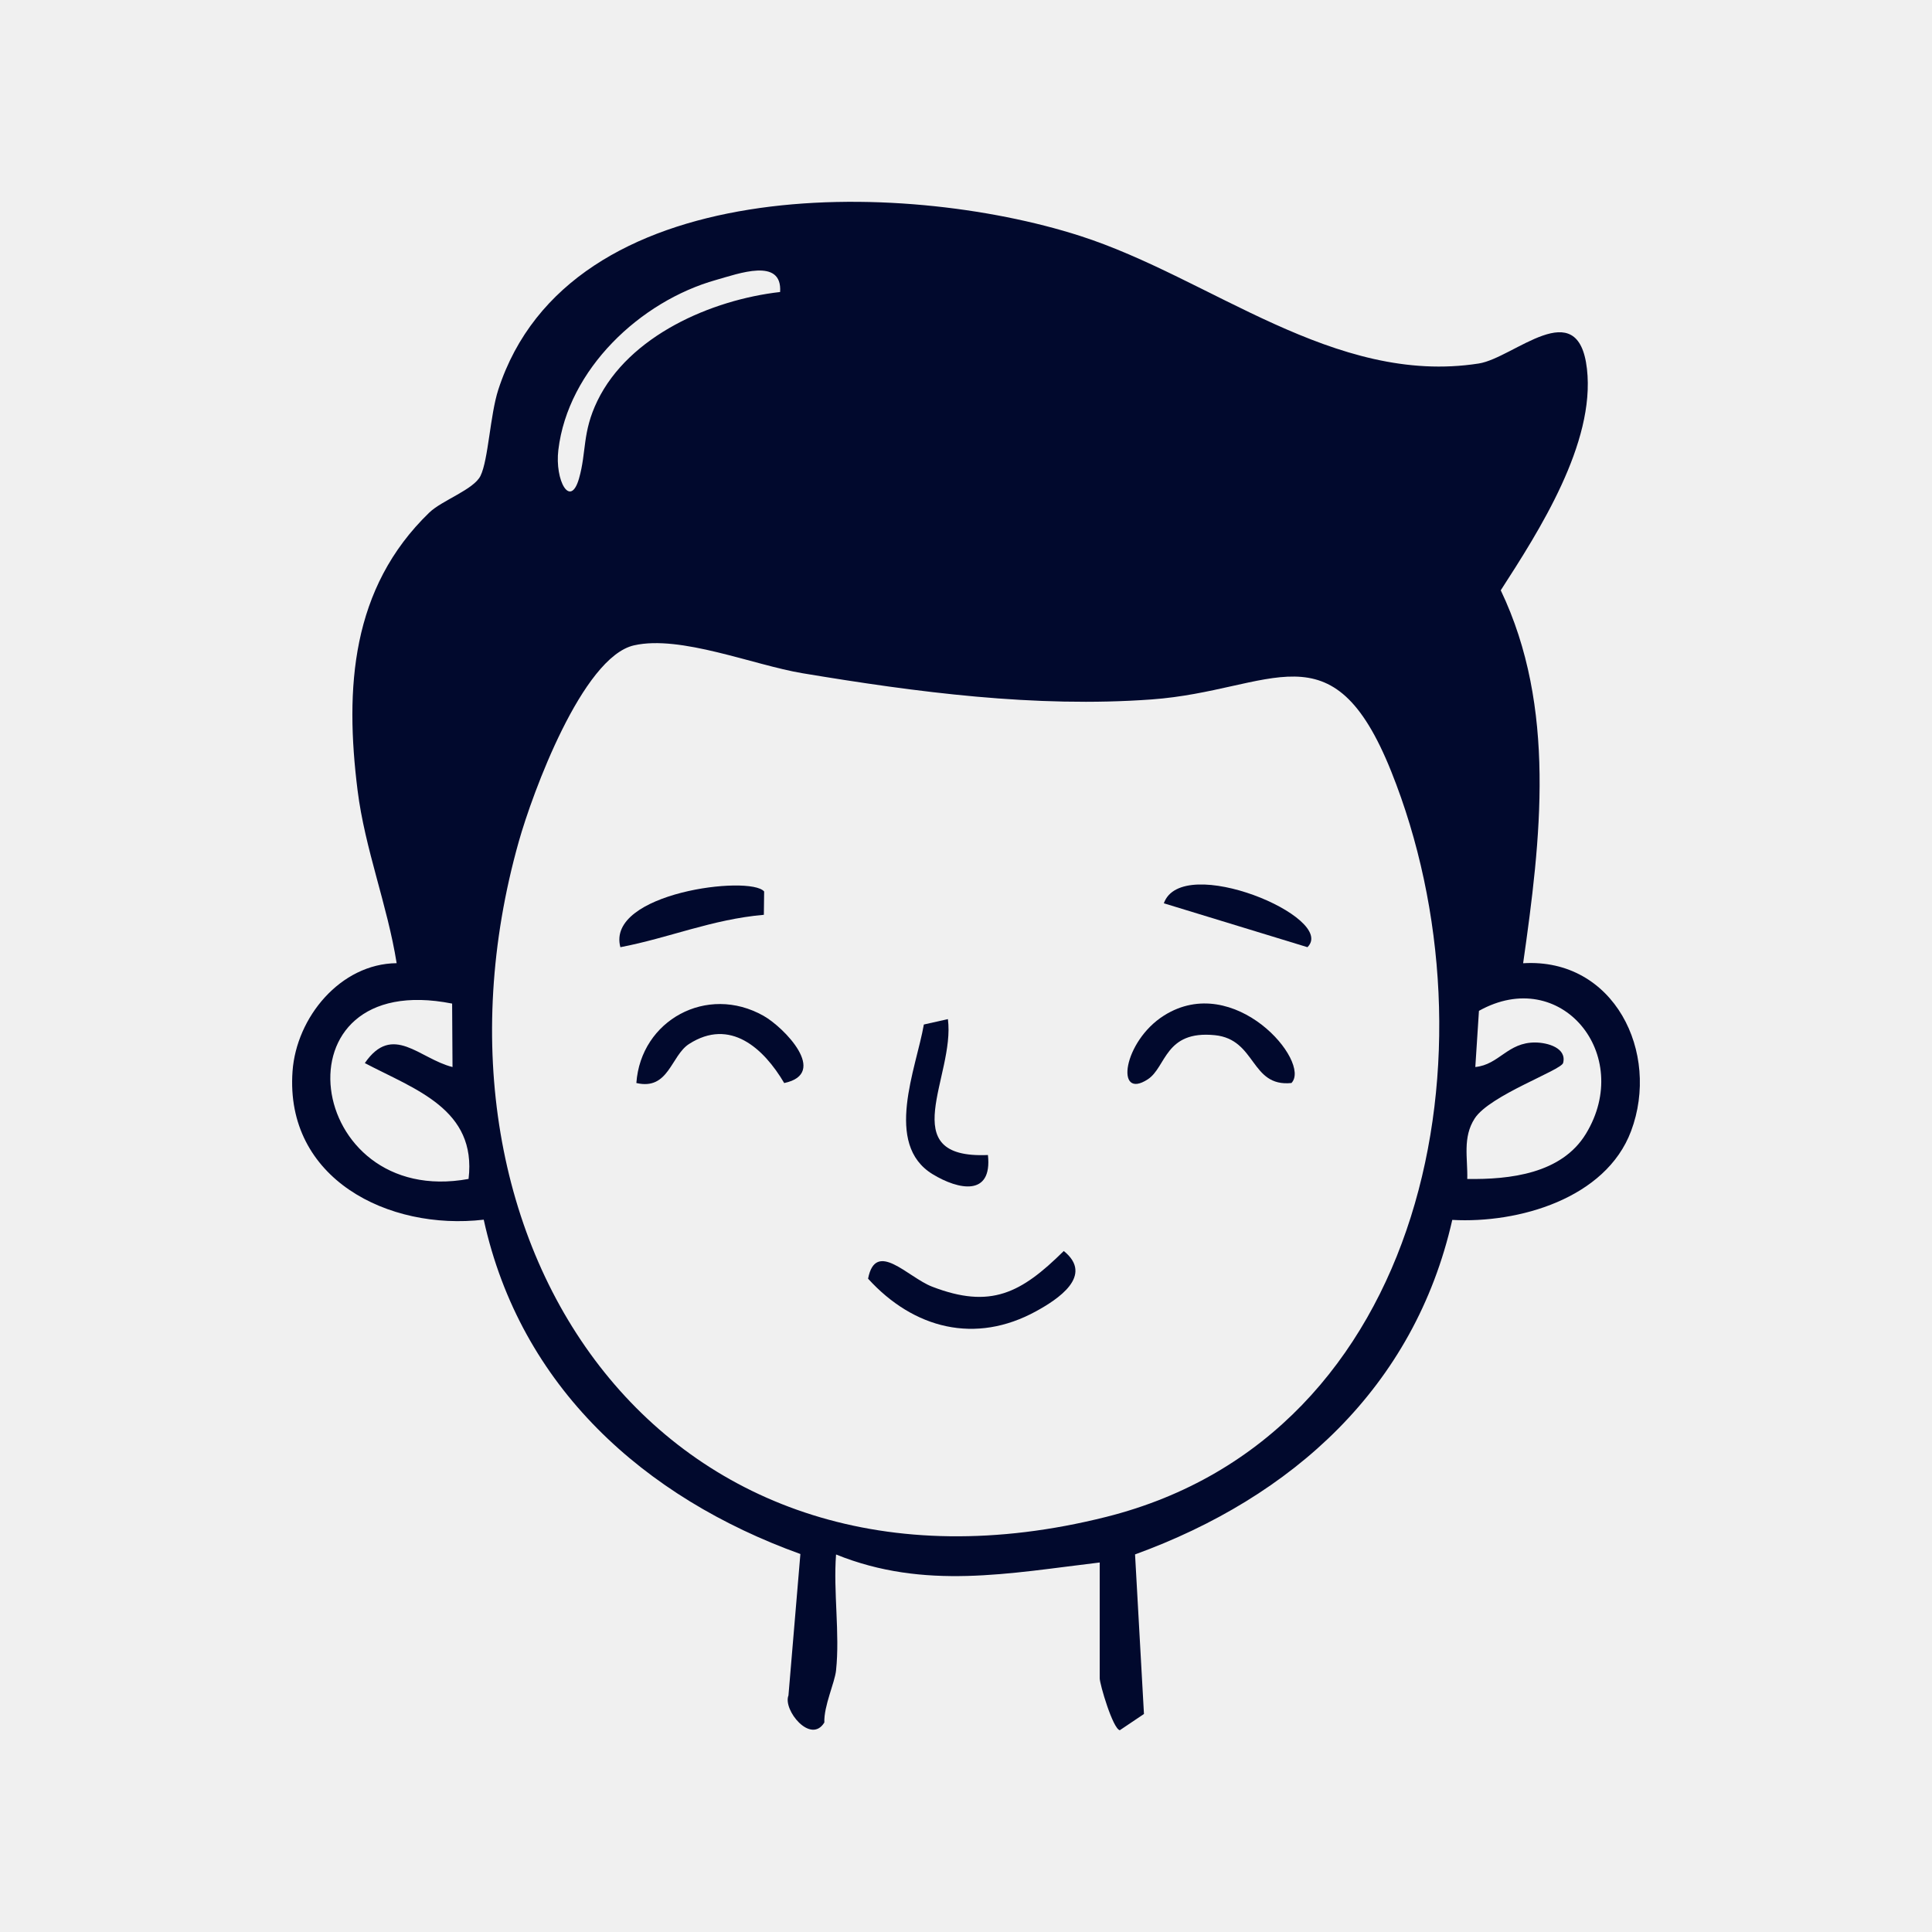
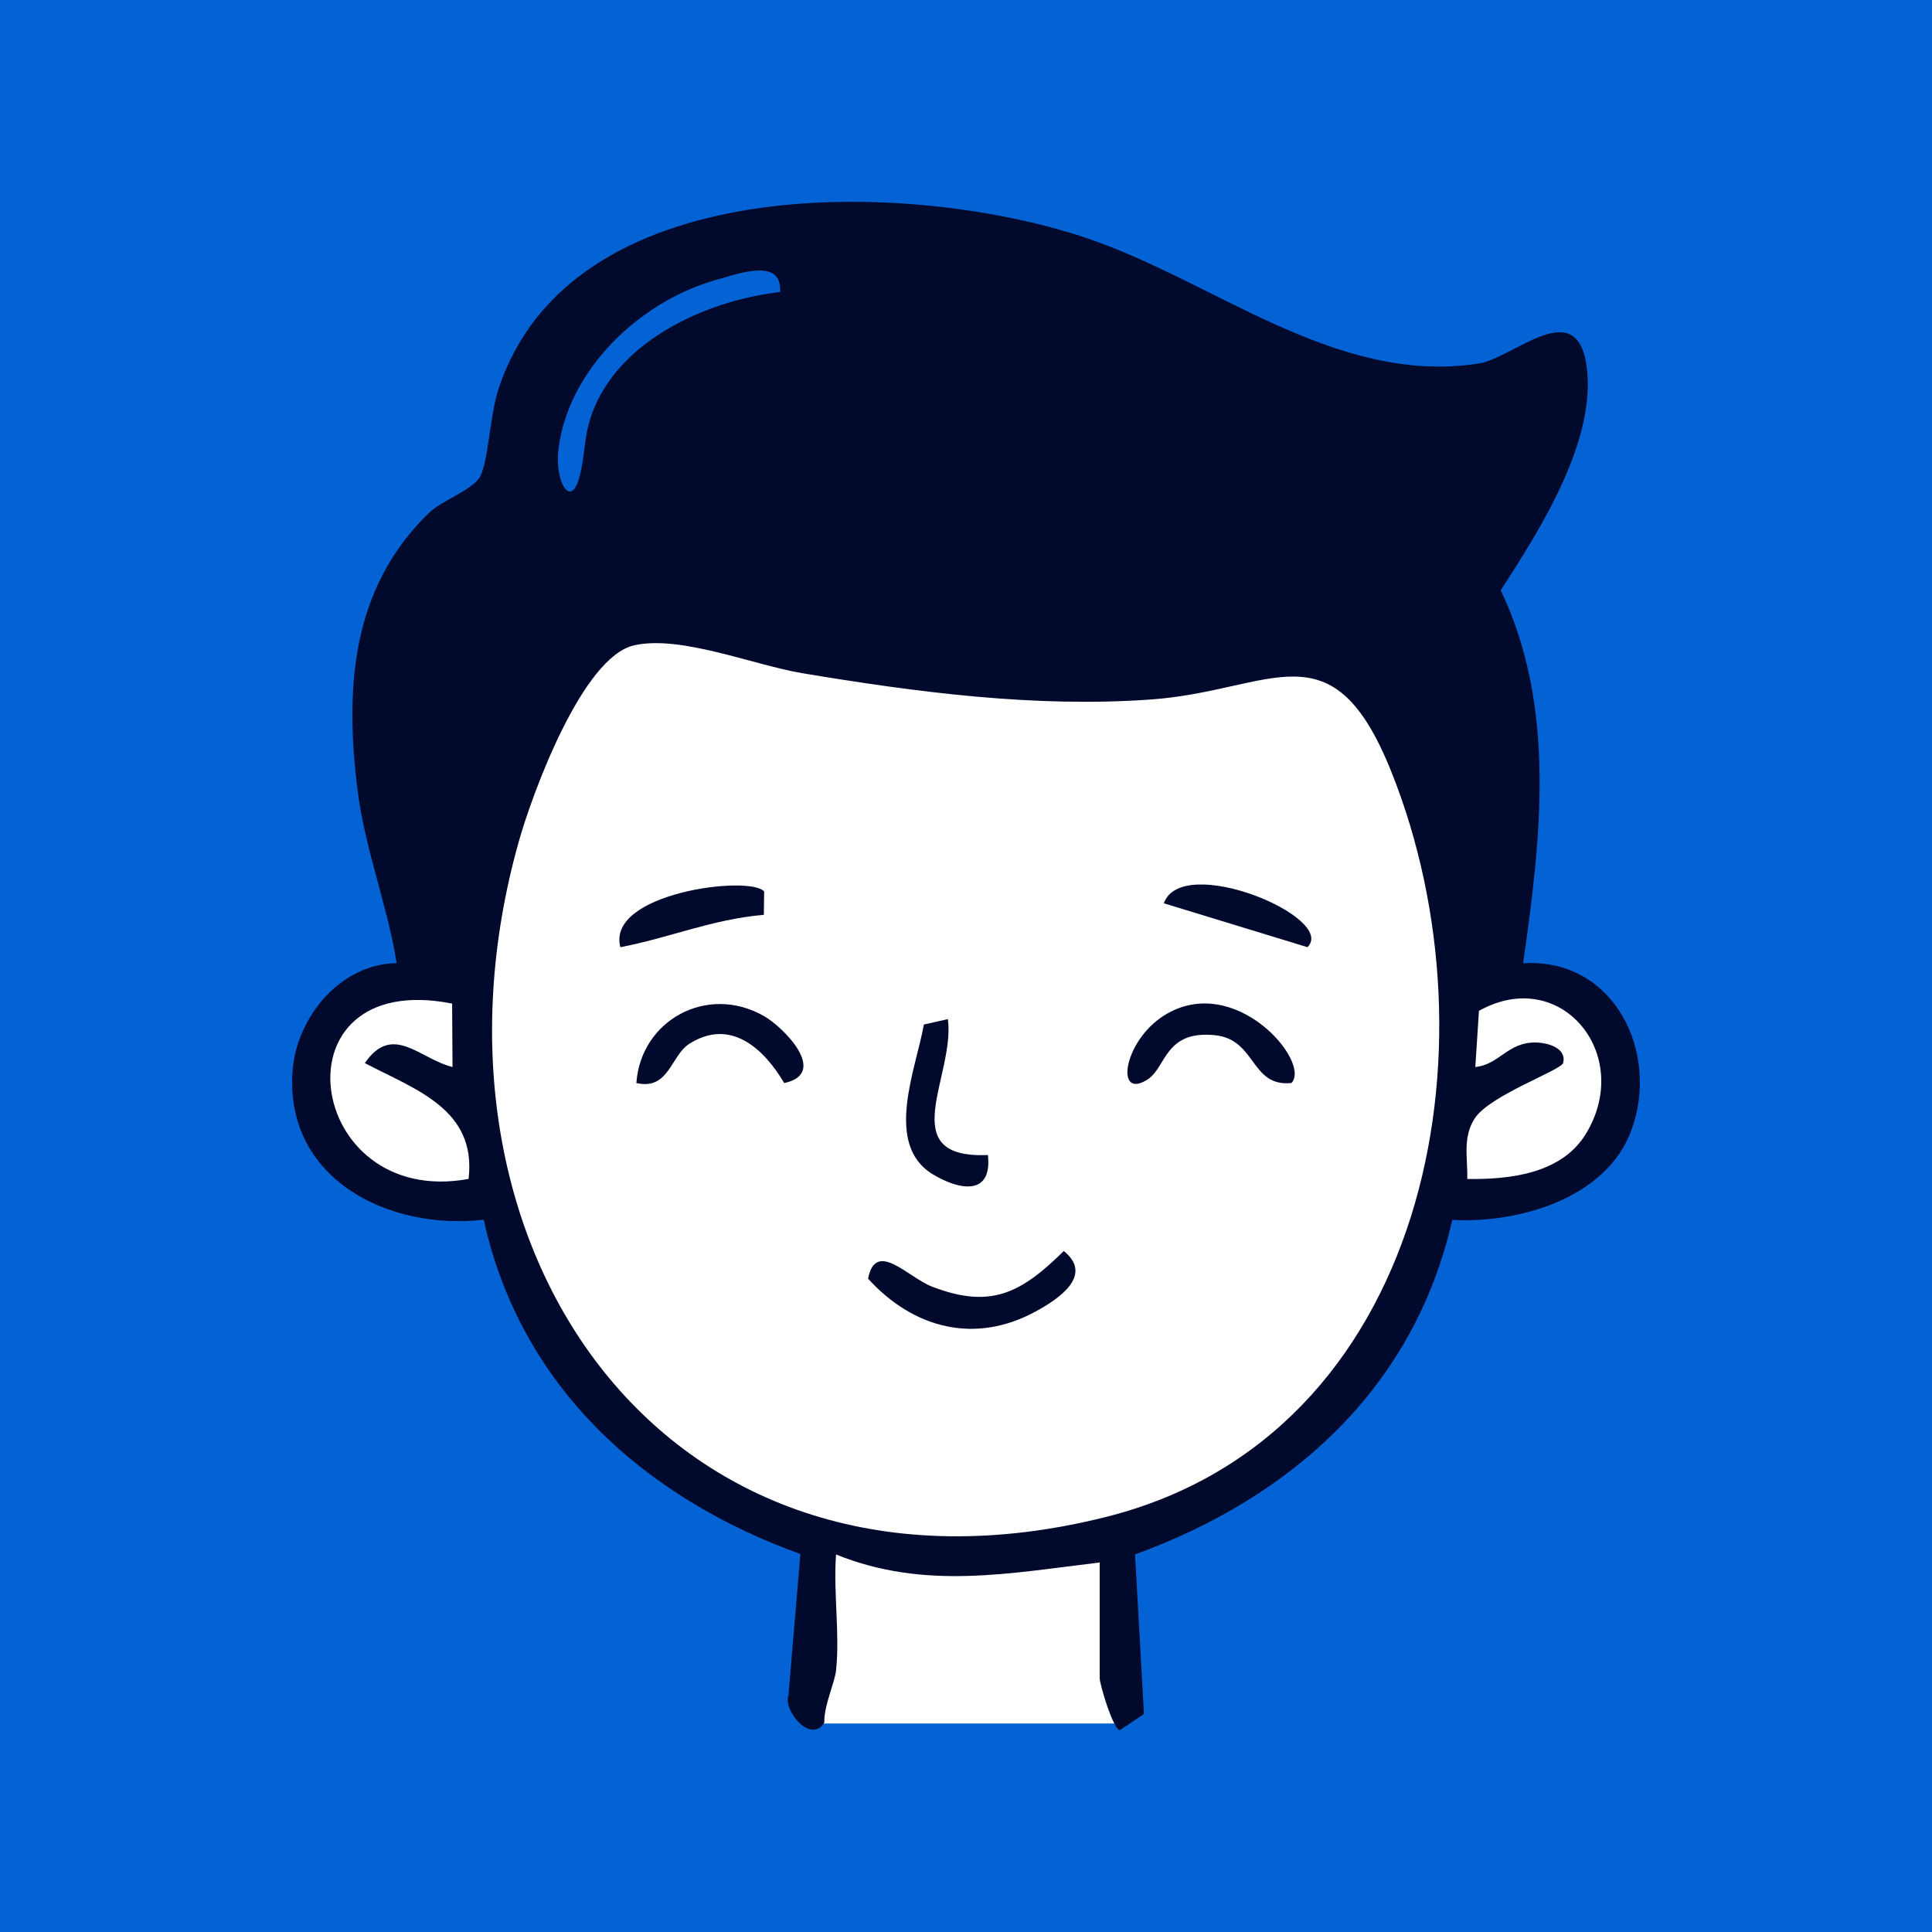
<svg xmlns="http://www.w3.org/2000/svg" id="Layer_1" data-name="Layer 1" viewBox="0 0 1080 1080">
  <defs>
    <style>
      .cls-1 {
+         fill: #0463d4;
+       }
+ 
+       .cls-2 {
+         fill: #fff;
+       }
+ 
+       .cls-3 {
        fill: #01092d;
      }
    </style>
  </defs>
-   <path class="cls-1" d="M467.37,933.72c-.76,7.09-6.88,19.84-6.56,29.17-7.58,12.41-23.29-7.07-20.06-15.11l6.67-79.08c-87.43-31.5-156.53-93.52-177.01-186.89-53.31,6.2-111.19-22.87-106.88-82.98,2.16-30.11,26.74-60.08,58.2-60.41-5.17-32.46-17.73-63.78-21.83-96.52-7.16-57.08-3.69-113.13,40.1-155.39,7.08-6.83,24.85-12.83,28.61-20.52,4.38-8.96,5.36-34.03,9.93-48.13,39.56-121.91,225.83-117.9,325.2-86,73.17,23.49,141.98,83.95,222.9,71.34,19.64-3.06,55.6-39.52,60.47,2.96,4.76,41.55-26.79,90.69-48.18,123.82,31.27,65.52,22.41,139.06,12.51,208.48,50.88-3.11,76.78,49.98,60.34,93.83-14.15,37.74-63.01,51.7-99.95,49.64-21.22,93.65-89.41,155.03-177.33,187l4.98,89.2-13.5,9.08c-3.91-.83-11.23-25.78-11.23-29.01v-64.76c-50.59,6-97.86,15.55-147.39-4.47-1.59,20.85,2.19,44.29,0,64.76ZM436.09,163.23c1.28-19.47-23.32-10.24-35.81-6.74-42.32,11.88-82.8,49.96-88.16,95.03-2.04,17.13,6.72,32.89,11.56,15.94,4.26-14.9,1.71-25.69,10.25-43.34,17.67-36.5,63.76-56.53,102.15-60.89ZM354.43,360.75c-28.92,6.56-56.81,82.63-64.44,109.73-63.68,226.07,82.11,439.37,328.35,377.48,180.04-45.25,220.98-262.94,159.39-416.65-33.22-82.91-66.21-45.25-133.99-40.32-65.01,4.73-131.28-4.02-195.15-14.65-27.3-4.54-68.16-21.49-94.15-15.59ZM252.74,561.01c-101.12-20.02-82.52,114.86,9.19,98.02,4.67-39.08-29.99-50.01-57.99-64.76,15.56-22.57,30.42-2.46,49.02,2.21l-.22-35.47ZM820.2,659.05c23.82.36,52.73-2.9,66.34-25.26,26.91-44.21-13.98-94.33-59.8-68.72l-2.03,31.4c13.36-1.31,18.02-13.83,33.56-13.71,6.92.06,17.65,3.07,15.53,11.43-1.04,4.1-40.99,18.03-49.42,31.01-6.91,10.64-3.85,22.35-4.17,33.84Z" />
-   <path class="cls-1" d="M594.66,699.32c17.14,13.85-3.62,27.16-15.41,33.64-33.96,18.66-68.48,9.86-93.99-18.17,4.27-22.01,22.22-.78,35.77,4.45,32.75,12.63,49.76,3.67,73.63-19.92Z" />
-   <path class="cls-1" d="M721.93,605.41c-23.03,2.35-19.49-24.4-42.84-26.74-28-2.8-27.07,17.85-37.42,24.64-18.52,12.15-13.87-21.2,9.03-35.63,39.36-24.79,82.53,25.98,71.23,37.72Z" />
-   <path class="cls-1" d="M355.73,605.41c2.49-35.08,39.48-55.39,71.08-37.57,11.5,6.49,36.67,32.29,11.57,37.59-11.47-19.47-30.26-36.57-53.19-21.84-10.19,6.55-11.34,26.06-29.47,21.82Z" />
-   <path class="cls-1" d="M529.88,569.69c4.18,31.71-30.76,78.29,22.38,75.97,2.53,23.29-16.33,19.59-30.9,10.73-27.55-16.77-9.16-59.15-4.92-83.68l13.44-3.02Z" />
-   <path class="cls-1" d="M427.16,498.35l-.16,13.03c-29.13,2.55-52.99,12.92-80.2,18.11-8.18-30.39,72.59-40.47,80.36-31.14Z" />
-   <path class="cls-1" d="M730.87,529.48l-80.28-24.54c10.13-28.43,97.12,8.04,80.28,24.54Z" />
+   <rect class="cls-1" x="-19.64" y="-29.71" width="1114.56" height="1139.67" />
+   <g>
+     <polygon class="cls-2" points="262.36 547.28 223.51 547.28 194.12 556.91 176.84 588.04 184.65 634.21 223.51 669.44 275.06 670.28 311.82 759.07 386.69 825.31 460.52 858.81 449.14 963.44 626 963.44 626 858.81 712.52 817.64 761.48 759.07 793.16 697.17 804.55 667.8 842.12 667.8 879.56 657.61 905.48 621.99 905.48 583.64 876.68 551.99 850.76 546.81 811.88 558.98 804.55 499.6 788.84 439.53 765.8 385.74 733.02 362.36 682.28 373.38 616.04 377.73 537.64 377.73 449.14 359.52 365.48 345.06 339.56 351.08 311.82 379.79 275.06 469.16 262.36 547.28" />
+     <path class="cls-3" d="M467.37,933.72c-.76,7.09-6.88,19.84-6.56,29.17-7.58,12.41-23.29-7.07-20.06-15.11l6.67-79.08c-87.43-31.5-156.53-93.52-177.01-186.89-53.31,6.2-111.19-22.87-106.88-82.98,2.16-30.11,26.74-60.08,58.2-60.41-5.17-32.46-17.73-63.78-21.83-96.52-7.16-57.08-3.69-113.13,40.1-155.39,7.08-6.83,24.85-12.83,28.61-20.52,4.38-8.96,5.36-34.03,9.93-48.13,39.56-121.91,225.83-117.9,325.2-86,73.17,23.49,141.98,83.95,222.9,71.34,19.64-3.06,55.6-39.52,60.47,2.96,4.76,41.55-26.79,90.69-48.18,123.82,31.27,65.52,22.41,139.06,12.51,208.48,50.88-3.11,76.78,49.98,60.34,93.83-14.15,37.74-63.01,51.7-99.95,49.64-21.22,93.65-89.41,155.03-177.33,187l4.98,89.2-13.5,9.08c-3.91-.83-11.23-25.78-11.23-29.01v-64.76c-50.59,6-97.86,15.55-147.39-4.47-1.59,20.85,2.19,44.29,0,64.76ZM436.09,163.23c1.28-19.47-23.32-10.24-35.81-6.74-42.32,11.88-82.8,49.96-88.16,95.03-2.04,17.13,6.72,32.89,11.56,15.94,4.26-14.9,1.71-25.69,10.25-43.34,17.67-36.5,63.76-56.53,102.15-60.89ZM354.43,360.75c-28.92,6.56-56.81,82.63-64.44,109.73-63.68,226.07,82.11,439.37,328.35,377.48,180.04-45.25,220.98-262.94,159.39-416.65-33.22-82.91-66.21-45.25-133.99-40.32-65.01,4.73-131.28-4.02-195.15-14.65-27.3-4.54-68.16-21.49-94.15-15.59ZM252.74,561.01c-101.12-20.02-82.52,114.86,9.19,98.02,4.67-39.08-29.99-50.01-57.99-64.76,15.56-22.57,30.42-2.46,49.02,2.21l-.22-35.47ZM820.2,659.05c23.82.36,52.73-2.9,66.34-25.26,26.91-44.21-13.98-94.33-59.8-68.72l-2.03,31.4c13.36-1.31,18.02-13.83,33.56-13.71,6.92.06,17.65,3.07,15.53,11.43-1.04,4.1-40.99,18.03-49.42,31.01-6.91,10.64-3.85,22.35-4.17,33.84Z" />
+     <path class="cls-3" d="M594.66,699.32c17.14,13.85-3.62,27.16-15.41,33.64-33.96,18.66-68.48,9.86-93.99-18.17,4.27-22.01,22.22-.78,35.77,4.45,32.75,12.63,49.76,3.67,73.63-19.92Z" />
+     <path class="cls-3" d="M721.93,605.41c-23.03,2.35-19.49-24.4-42.84-26.74-28-2.8-27.07,17.85-37.42,24.64-18.52,12.15-13.87-21.2,9.03-35.63,39.36-24.79,82.53,25.98,71.23,37.72Z" />
+     <path class="cls-3" d="M355.73,605.41c2.49-35.08,39.48-55.39,71.08-37.57,11.5,6.49,36.67,32.29,11.57,37.59-11.47-19.47-30.26-36.57-53.19-21.84-10.19,6.55-11.34,26.06-29.47,21.82Z" />
+     <path class="cls-3" d="M529.88,569.69c4.18,31.71-30.76,78.29,22.38,75.97,2.53,23.29-16.33,19.59-30.9,10.73-27.55-16.77-9.16-59.15-4.92-83.68l13.44-3.02Z" />
+     <path class="cls-3" d="M427.16,498.35l-.16,13.03c-29.13,2.55-52.99,12.92-80.2,18.11-8.18-30.39,72.59-40.47,80.36-31.14Z" />
+     <path class="cls-3" d="M730.87,529.48l-80.28-24.54c10.13-28.43,97.12,8.04,80.28,24.54Z" />
+   </g>
</svg>
